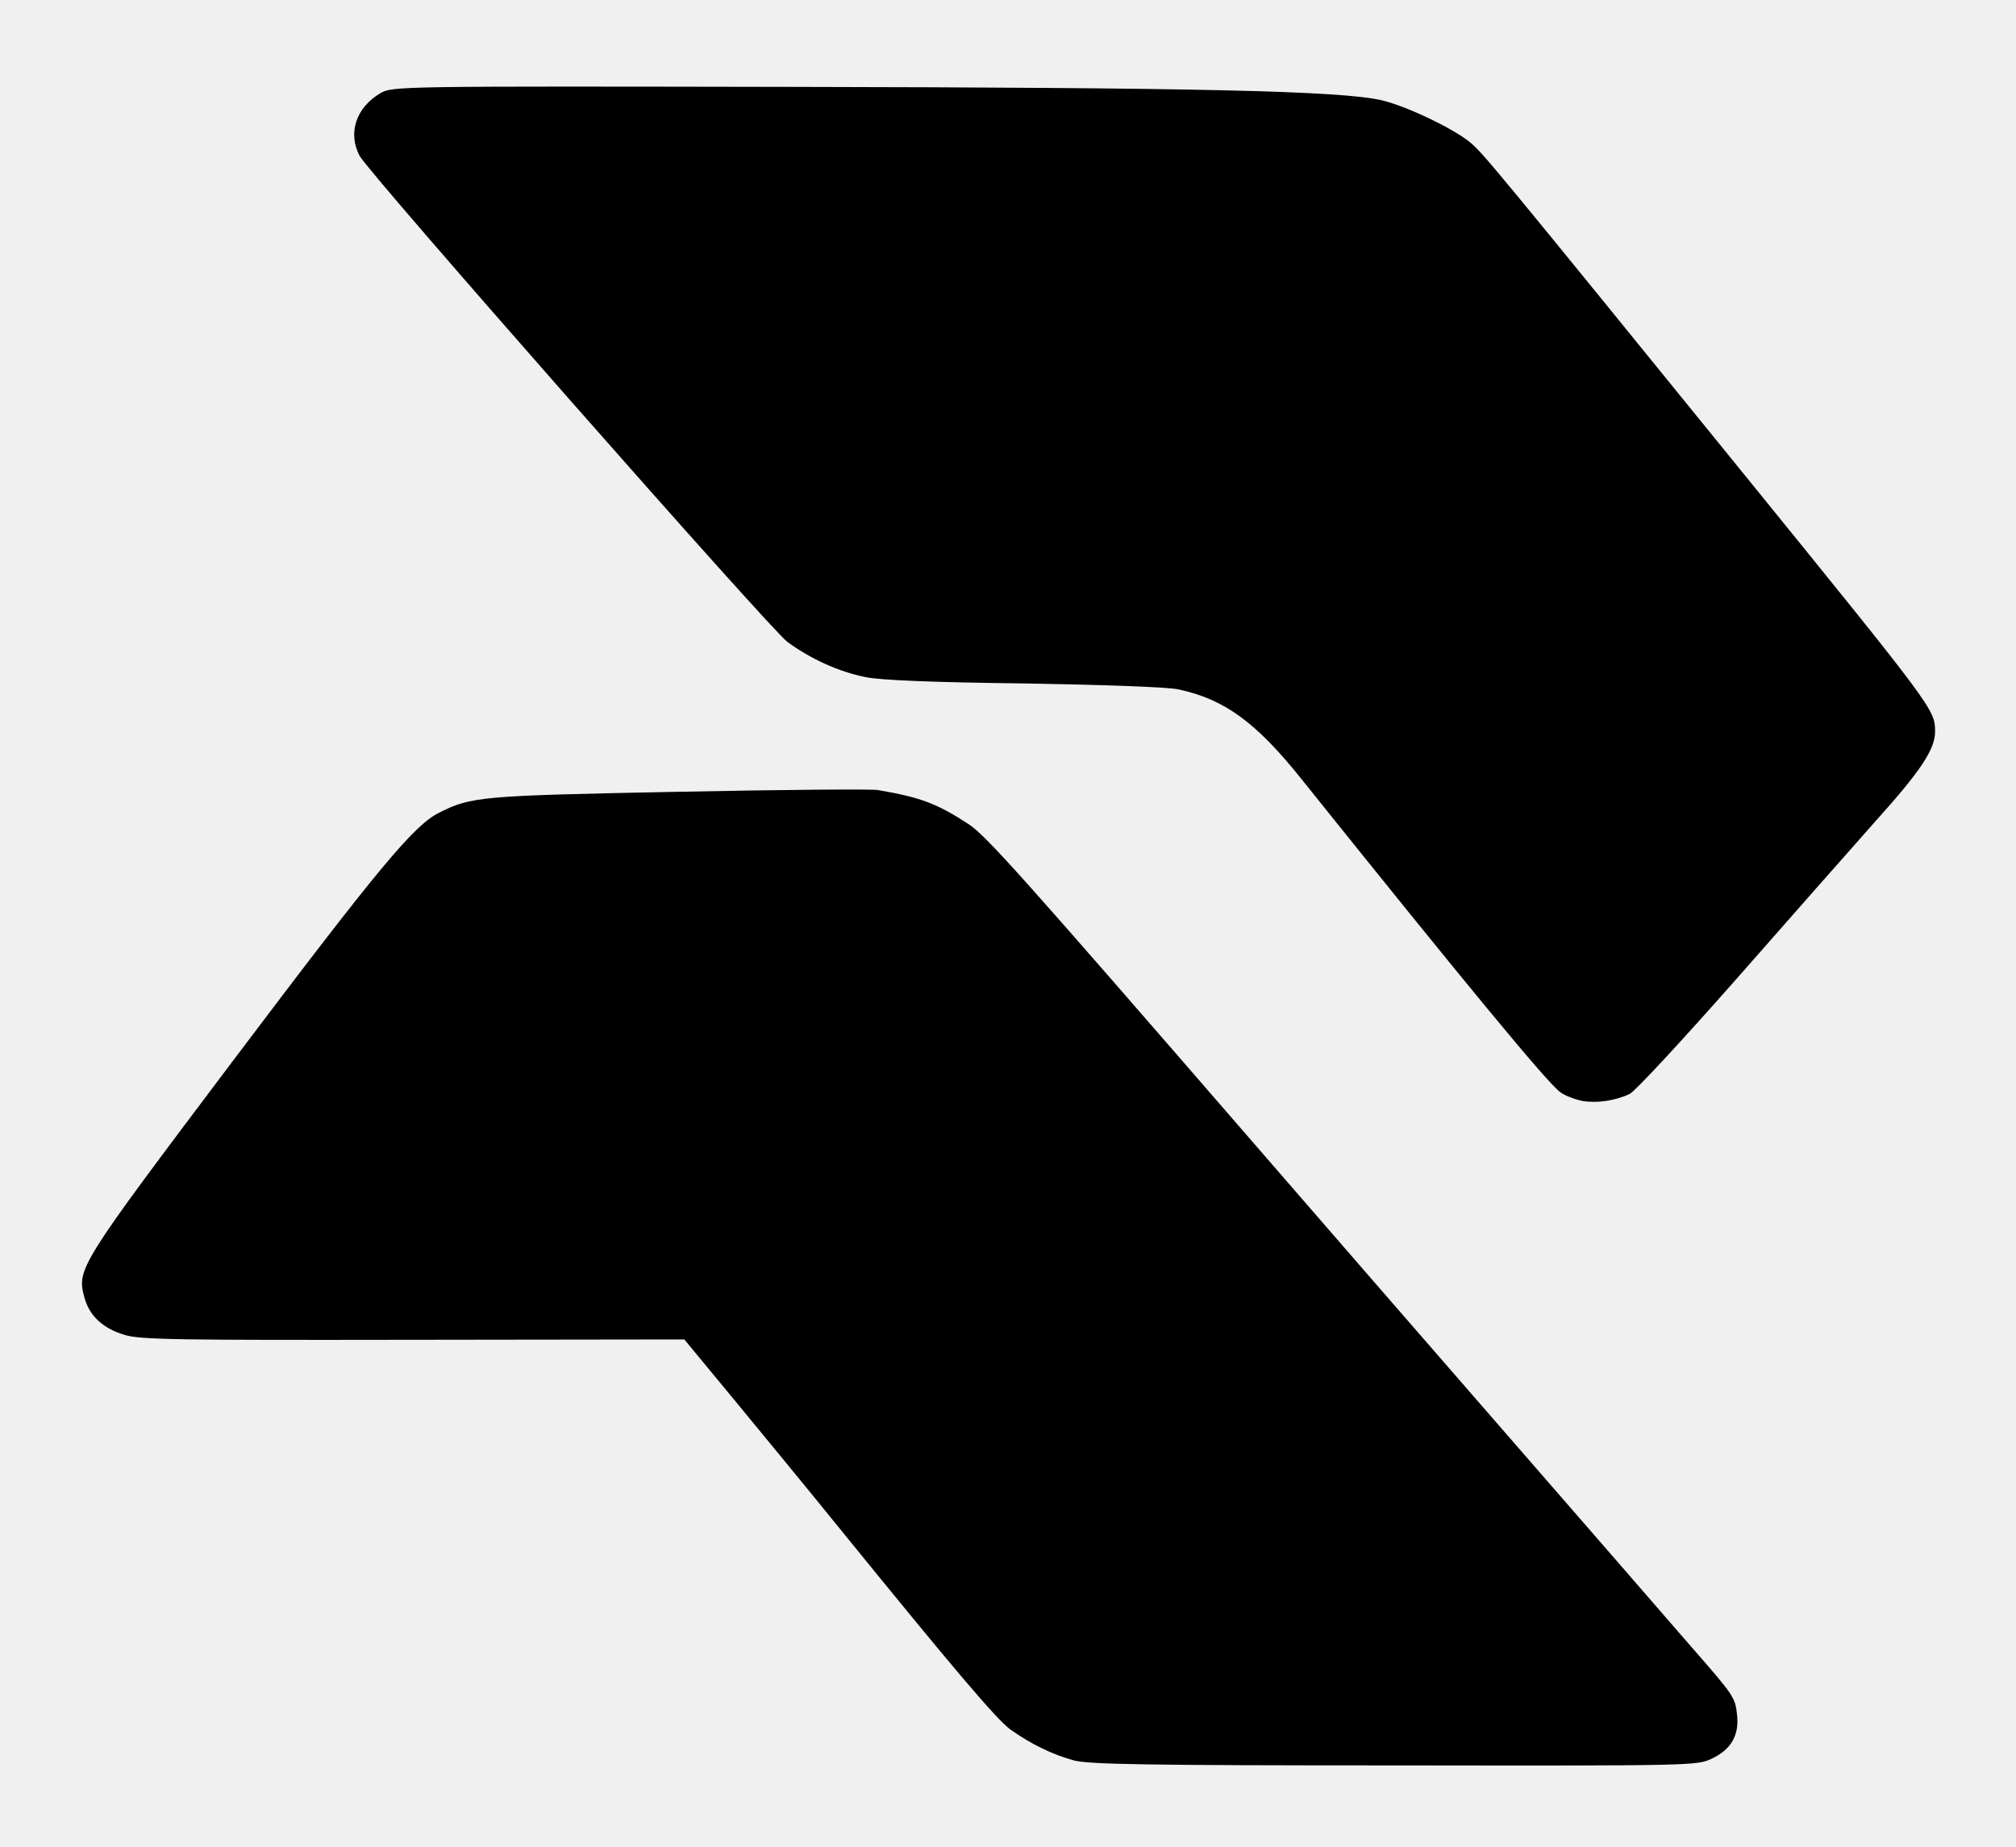
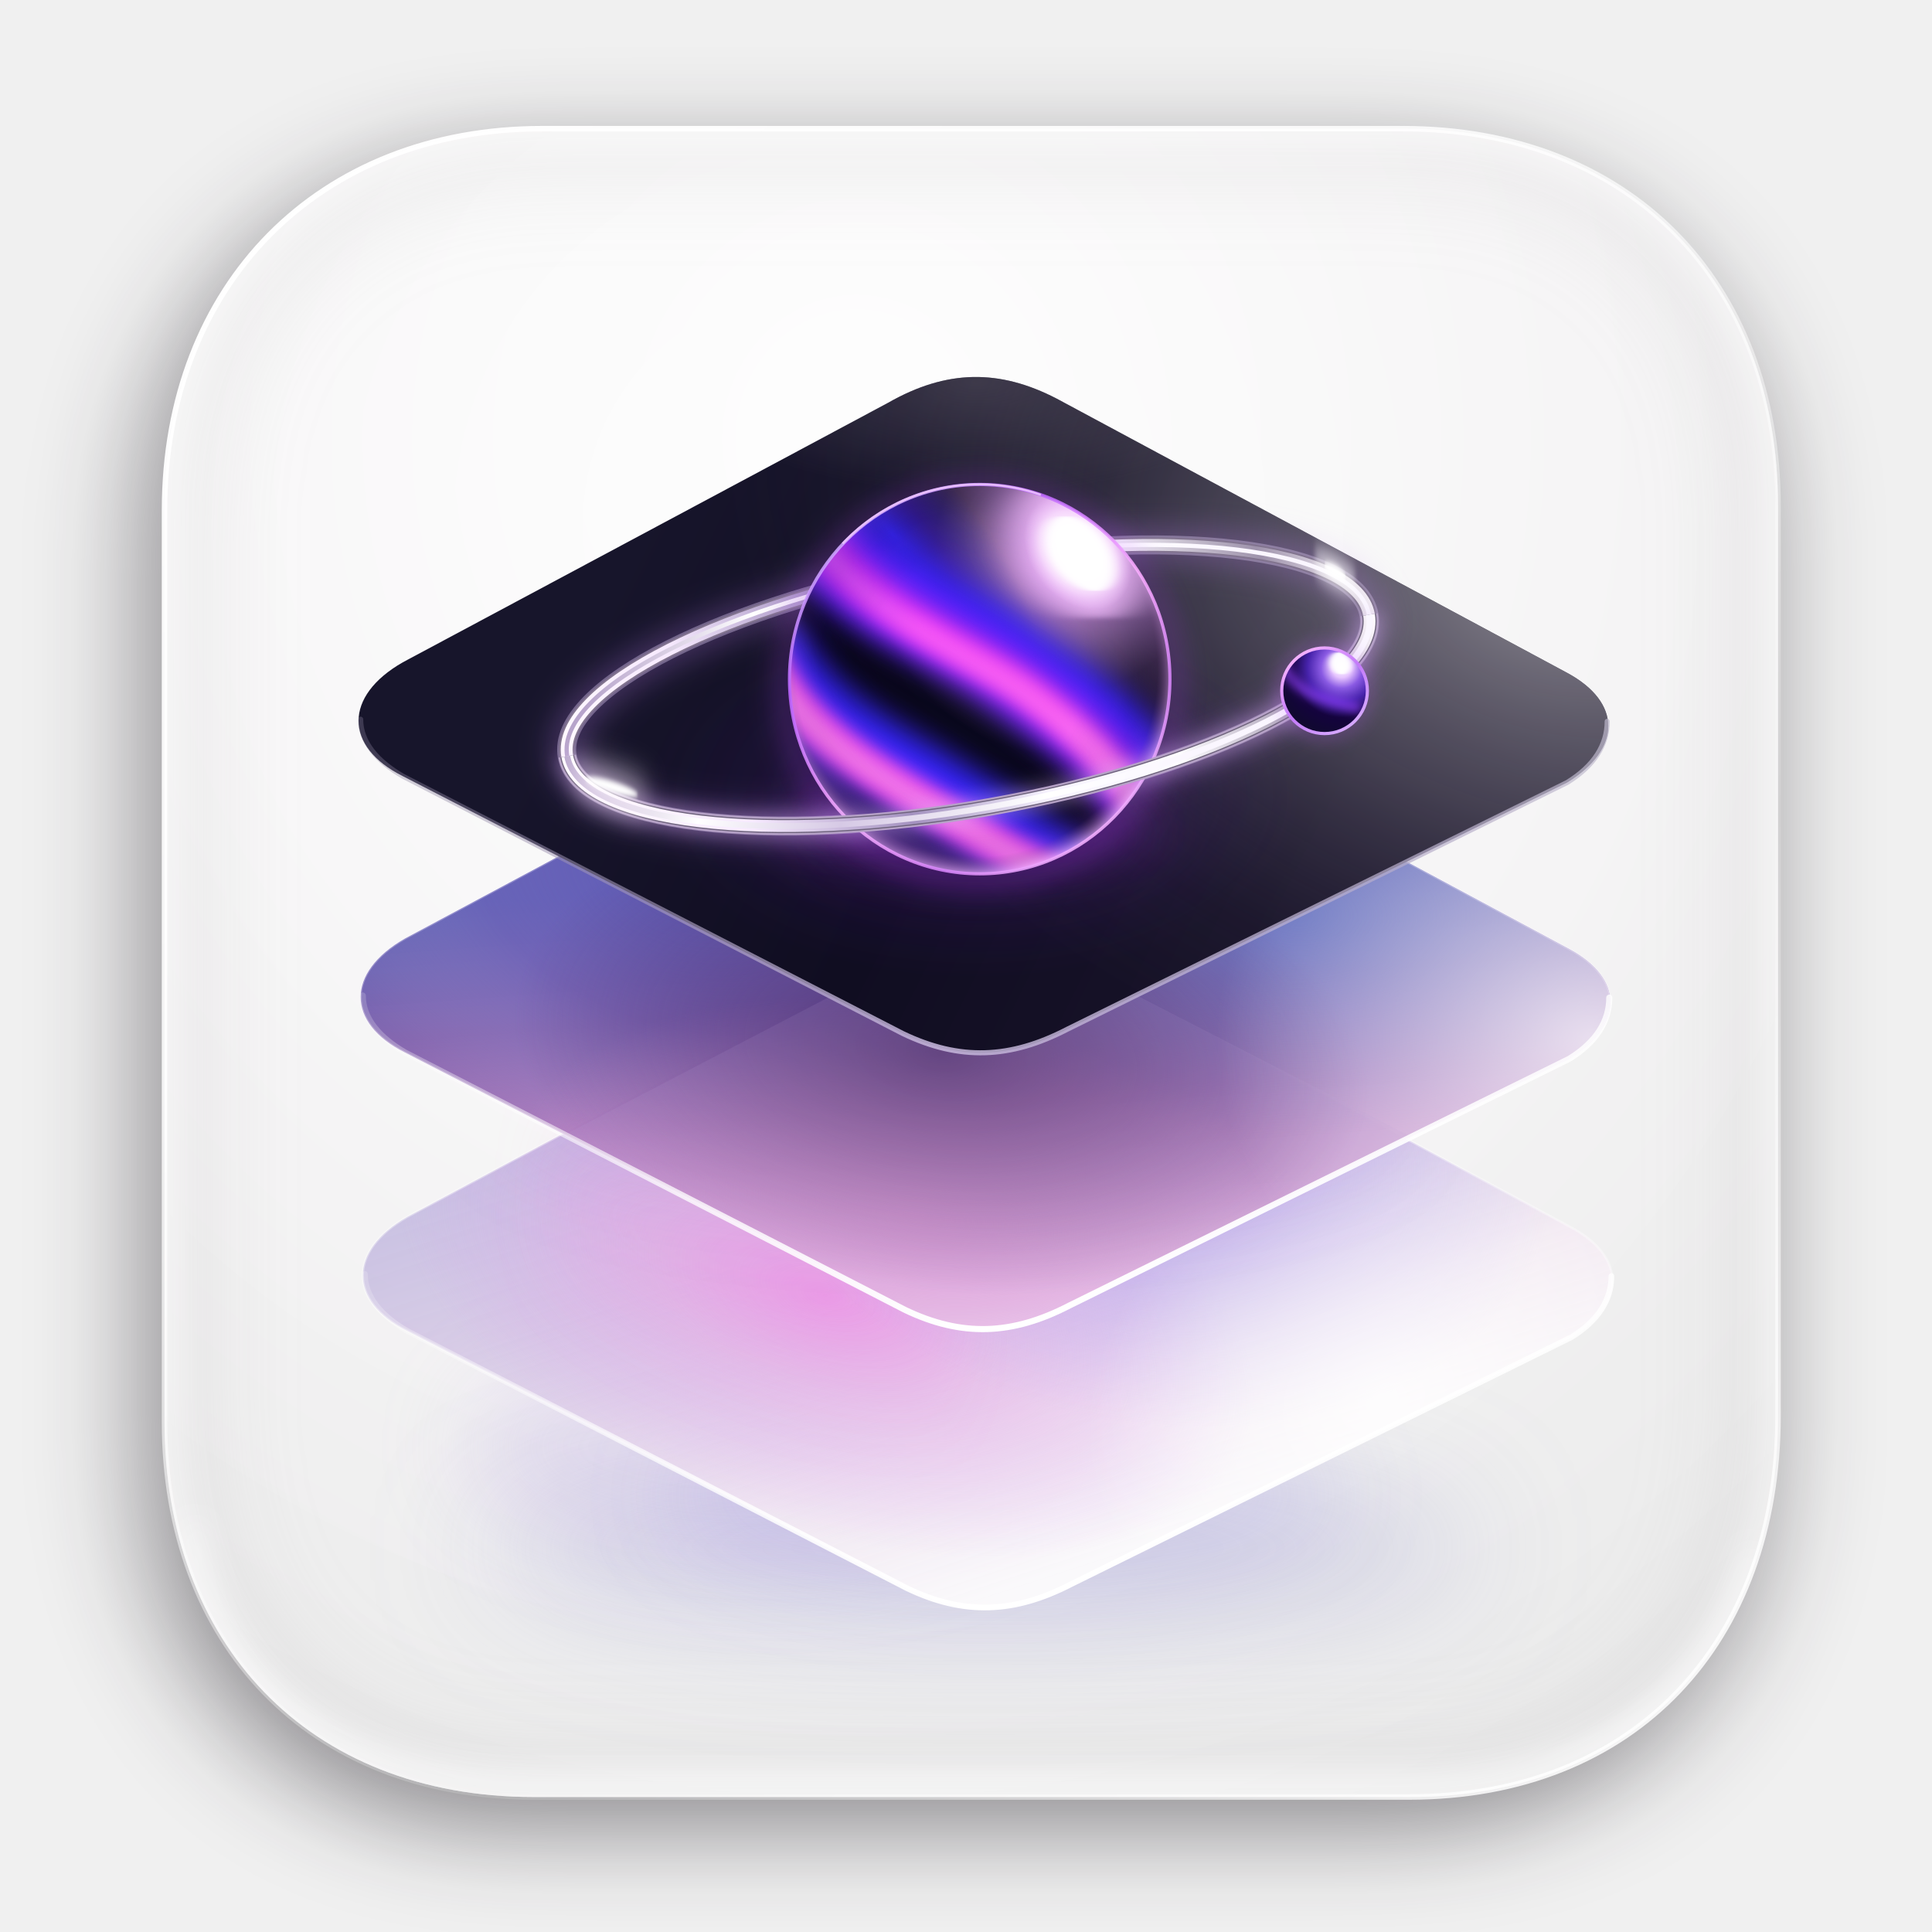
- <svg xmlns="http://www.w3.org/2000/svg" viewBox="0 0 573 525" fill="currentColor">
-   <path fill-rule="evenodd" d="M305.3,500.5C299.1,498.8 293.1,495.9 287.2,491.7C283.2,488.8 271.1,474.5 237.8,433.5C229.8,423.6 216.7,407.7 208.8,398.1L194.5,380.8L117.5,380.9C50.9,381.0 39.8,380.9 35.4,379.5C29.3,377.7 25.4,374.1 24.0,368.9C21.8,360.7 22.2,360.0 66.5,301.2C107.6,246.7 117.5,234.8 124.7,231.1C134.0,226.4 136.7,226.2 193.0,225.1C222.4,224.5 247.8,224.3 249.5,224.6C261.8,226.7 266.4,228.5 275.3,234.3C280.3,237.6 290.4,248.9 355.9,324.5C375.9,347.6 403.8,379.7 417.9,395.9C432.0,412.1 450.0,432.8 457.9,441.9C465.8,451.0 476.1,462.9 480.9,468.4C492.8,482.0 493.2,482.6 493.7,487.4C494.4,493.2 492.1,497.3 486.7,499.9C482.4,502.0 481.8,502.0 396.4,501.9C325.7,501.9 309.6,501.6 305.3,500.5ZM449.8,313.0C447.8,312.6 445.0,311.6 443.6,310.6C440.3,308.5 416.5,279.6 370.0,221.6C357.0,205.3 348.0,198.8 335.0,196.0C331.7,195.3 314.2,194.7 291.0,194.3C265.7,194.0 250.3,193.4 246.0,192.5C238.5,191.0 230.5,187.4 223.8,182.5C219.0,179.0 104.7,49.1 102.2,44.3C98.8,37.8 101.2,30.6 108.1,26.5C111.5,24.5 113.1,24.5 225.0,24.7C339.6,24.9 380.9,25.8 392.7,28.5C399.8,30.2 413.1,36.5 418.0,40.6C421.8,43.9 424.4,47.0 494.7,133.6C549.7,201.4 550.0,201.7 550.0,208.0C550.0,213.0 545.9,219.2 533.3,233.2C526.3,241.1 508.2,261.6 493.2,278.7C478.2,295.7 464.7,310.3 463.2,311.0C459.2,312.9 454.0,313.7 449.8,313.0Z" />
+ <svg xmlns="http://www.w3.org/2000/svg" xmlns:xlink="http://www.w3.org/1999/xlink" width="1248" height="1248" viewBox="166 166 916 916" fill="none" role="img" aria-labelledby="icon-title icon-desc">
+   <defs>
+     <path id="tile-outline" d="M 423 227 H 831 C 938 227 1009 299 1009 406 V 837 C 1009 945 941 1018 834 1018 H 419 C 312 1018 244 945 244 840 V 408 C 244 301 317 227 423 227 Z" />
+     <path id="layer-outline" d="M 587 357 C 615 341 640 341 667 355 L 909 485 C 935 499 935 521 909 537 L 672 654 C 645 668 621 669 594 656 L 357 534 C 329 520 329 496 357 480 Z" />
+     <path id="layer-front" d="M 337 507 C 337 518 345 527 357 534 L 594 656 C 621 669 645 668 672 654 L 909 537 C 922 529 928 519 928 508" />
+     <clipPath id="tile-clip">
+       <use xlink:href="#tile-outline" />
+     </clipPath>
+     <clipPath id="layer-clip">
+       <use xlink:href="#layer-outline" />
+     </clipPath>
+     <clipPath id="planet-clip">
+       <ellipse cx="630.5" cy="488" rx="90.2" ry="92.3" />
+     </clipPath>
+     <clipPath id="moon-clip">
+       <circle cx="794" cy="493.5" r="20.3" />
+     </clipPath>
+     <filter id="blur-1" x="-80%" y="-80%" width="260%" height="260%" color-interpolation-filters="sRGB">
+       <feGaussianBlur stdDeviation="1" />
+     </filter>
+     <filter id="blur-2" x="-80%" y="-80%" width="260%" height="260%" color-interpolation-filters="sRGB">
+       <feGaussianBlur stdDeviation="2" />
+     </filter>
+     <filter id="blur-4" x="-80%" y="-80%" width="260%" height="260%" color-interpolation-filters="sRGB">
+       <feGaussianBlur stdDeviation="4" />
+     </filter>
+     <filter id="blur-7" x="-80%" y="-80%" width="260%" height="260%" color-interpolation-filters="sRGB">
+       <feGaussianBlur stdDeviation="7" />
+     </filter>
+     <filter id="blur-12" x="-100%" y="-100%" width="300%" height="300%" color-interpolation-filters="sRGB">
+       <feGaussianBlur stdDeviation="12" />
+     </filter>
+     <filter id="blur-22" x="-100%" y="-100%" width="300%" height="300%" color-interpolation-filters="sRGB">
+       <feGaussianBlur stdDeviation="22" />
+     </filter>
+     <filter id="blur-30" x="-100%" y="-150%" width="300%" height="400%" color-interpolation-filters="sRGB">
+       <feGaussianBlur stdDeviation="30" />
+     </filter>
+     <filter id="tile-shadow" x="-20%" y="-15%" width="140%" height="150%" color-interpolation-filters="sRGB">
+       <feGaussianBlur in="SourceAlpha" stdDeviation="27 24" result="shadow-blur" />
+       <feOffset in="shadow-blur" dx="-8" dy="14" result="offset-shadow" />
+       <feFlood flood-color="#16121a" flood-opacity="0.47" />
+       <feComposite in2="offset-shadow" operator="in" />
+     </filter>
+     <radialGradient id="tile-surface" cx="0.43" cy="0.2" r="0.9" gradientTransform="translate(0 -.02) scale(1 1.04)">
+       <stop stop-color="#fcfcfc" />
+       <stop offset=".55" stop-color="#f3f2f3" />
+       <stop offset=".85" stop-color="#ededed" />
+       <stop offset="1" stop-color="#e8e8e8" />
+     </radialGradient>
+     <linearGradient id="tile-bevel" x1="300" y1="238" x2="890" y2="1010" gradientUnits="userSpaceOnUse">
+       <stop stop-color="#ffffff" />
+       <stop offset=".33" stop-color="#ffffff" stop-opacity=".85" />
+       <stop offset=".7" stop-color="#ffffff" stop-opacity=".13" />
+       <stop offset="1" stop-color="#ffffff" stop-opacity=".86" />
+     </linearGradient>
+     <radialGradient id="tile-soft-light" cx=".4" cy=".24" r=".7">
+       <stop stop-color="#ffffff" stop-opacity=".52" />
+       <stop offset="1" stop-color="#ffffff" stop-opacity="0" />
+     </radialGradient>
+     <linearGradient id="bottom-surface" x1="556" y1="360" x2="652" y2="655" gradientUnits="userSpaceOnUse">
+       <stop stop-color="#afabd9" stop-opacity=".75" />
+       <stop offset=".40" stop-color="#d2c3e3" stop-opacity=".81" />
+       <stop offset=".75" stop-color="#f3e9f2" stop-opacity=".90" />
+       <stop offset="1" stop-color="#fcfbfc" stop-opacity=".96" />
+     </linearGradient>
+     <radialGradient id="bottom-magenta" cx="0" cy="0" r="1" gradientUnits="userSpaceOnUse" gradientTransform="translate(555 517) rotate(19) scale(213 110)">
+       <stop stop-color="#ec7de4" stop-opacity=".64" />
+       <stop offset=".4" stop-color="#e29be4" stop-opacity=".43" />
+       <stop offset="1" stop-color="#d291ef" stop-opacity="0" />
+     </radialGradient>
+     <radialGradient id="bottom-violet" cx="0" cy="0" r="1" gradientUnits="userSpaceOnUse" gradientTransform="translate(709 448) rotate(10) scale(193 130)">
+       <stop stop-color="#9e82e6" stop-opacity=".72" />
+       <stop offset="1" stop-color="#aca0ee" stop-opacity="0" />
+     </radialGradient>
+     <radialGradient id="bottom-white" cx="0" cy="0" r="1" gradientUnits="userSpaceOnUse" gradientTransform="translate(819 567) rotate(-28) scale(145 123)">
+       <stop stop-color="#ffffff" stop-opacity=".75" />
+       <stop offset="1" stop-color="#ffffff" stop-opacity="0" />
+     </radialGradient>
+     <linearGradient id="middle-surface" x1="620" y1="447" x2="636" y2="666" gradientUnits="userSpaceOnUse">
+       <stop stop-color="#565db2" stop-opacity=".97" />
+       <stop offset=".28" stop-color="#8061ad" stop-opacity=".96" />
+       <stop offset=".5" stop-color="#a978bb" stop-opacity=".96" />
+       <stop offset=".75" stop-color="#d4a5d7" stop-opacity=".95" />
+       <stop offset="1" stop-color="#f7dcf1" stop-opacity=".98" />
+     </linearGradient>
+     <radialGradient id="middle-indigo" cx="0" cy="0" r="1" gradientUnits="userSpaceOnUse" gradientTransform="translate(495 448) rotate(15) scale(202 139)">
+       <stop stop-color="#5d59b5" stop-opacity=".90" />
+       <stop offset=".54" stop-color="#7565bc" stop-opacity=".48" />
+       <stop offset="1" stop-color="#b0a2d8" stop-opacity="0" />
+     </radialGradient>
+     <radialGradient id="middle-magenta" cx="0" cy="0" r="1" gradientUnits="userSpaceOnUse" gradientTransform="translate(600 611) rotate(10) scale(193 99)">
+       <stop stop-color="#e6a4de" stop-opacity=".88" />
+       <stop offset="1" stop-color="#e1a0e0" stop-opacity="0" />
+     </radialGradient>
+     <radialGradient id="middle-sheen" cx="0" cy="0" r="1" gradientUnits="userSpaceOnUse" gradientTransform="translate(920 528) scale(178 153)">
+       <stop stop-color="#ffffff" stop-opacity=".76" />
+       <stop offset="1" stop-color="#ffffff" stop-opacity="0" />
+     </radialGradient>
+     <radialGradient id="middle-blue-reflection" cx="0" cy="0" r="1" gradientUnits="userSpaceOnUse" gradientTransform="translate(781 469) scale(186 104)">
+       <stop stop-color="#6675c2" stop-opacity=".87" />
+       <stop offset=".5" stop-color="#7382c9" stop-opacity=".40" />
+       <stop offset="1" stop-color="#7a88c7" stop-opacity="0" />
+     </radialGradient>
+     <radialGradient id="middle-layer-shadow" cx="0" cy="0" r="1" gradientUnits="userSpaceOnUse" gradientTransform="translate(611 534) rotate(7) scale(204 113)">
+       <stop stop-color="#32164f" stop-opacity=".66" />
+       <stop offset=".45" stop-color="#482762" stop-opacity=".43" />
+       <stop offset="1" stop-color="#482762" stop-opacity="0" />
+     </radialGradient>
+     <linearGradient id="glass-edge" x1="590" y1="458" x2="637" y2="666" gradientUnits="userSpaceOnUse">
+       <stop stop-color="#ffffff" stop-opacity=".18" />
+       <stop offset=".55" stop-color="#ffffff" stop-opacity=".76" />
+       <stop offset="1" stop-color="#ffffff" />
+     </linearGradient>
+     <linearGradient id="top-surface" x1="462" y1="427" x2="788" y2="589" gradientUnits="userSpaceOnUse">
+       <stop stop-color="#17152b" />
+       <stop offset=".5" stop-color="#100d21" />
+       <stop offset="1" stop-color="#181329" />
+     </linearGradient>
+     <radialGradient id="top-sheen" cx="0" cy="0" r="1" gradientUnits="userSpaceOnUse" gradientTransform="translate(900 447) rotate(17) scale(403 254)">
+       <stop stop-color="#b8b6bb" stop-opacity=".68" />
+       <stop offset=".42" stop-color="#8b8791" stop-opacity=".38" />
+       <stop offset=".78" stop-color="#524c5e" stop-opacity=".10" />
+       <stop offset="1" stop-color="#524c5e" stop-opacity="0" />
+     </radialGradient>
+     <radialGradient id="top-upper-reflection" cx="0" cy="0" r="1" gradientUnits="userSpaceOnUse" gradientTransform="translate(629 347) scale(138 53)">
+       <stop stop-color="#817a85" stop-opacity=".32" />
+       <stop offset="1" stop-color="#817a85" stop-opacity="0" />
+     </radialGradient>
+     <radialGradient id="top-purple-light" cx="0" cy="0" r="1" gradientUnits="userSpaceOnUse" gradientTransform="translate(628 543) scale(155 87)">
+       <stop stop-color="#a42bf3" stop-opacity=".35" />
+       <stop offset=".43" stop-color="#7e20d7" stop-opacity=".13" />
+       <stop offset="1" stop-color="#4c18ac" stop-opacity="0" />
+     </radialGradient>
+     <linearGradient id="top-edge" x1="339" y1="513" x2="925" y2="651" gradientUnits="userSpaceOnUse">
+       <stop stop-color="#8a829d" stop-opacity=".33" />
+       <stop offset=".49" stop-color="#c6b7dc" stop-opacity=".87" />
+       <stop offset=".82" stop-color="#b7adca" stop-opacity=".71" />
+       <stop offset="1" stop-color="#c2bdce" stop-opacity=".68" />
+     </linearGradient>
+     <radialGradient id="planet-surface" cx="0" cy="0" r="1" gradientUnits="userSpaceOnUse" gradientTransform="translate(674 426) rotate(112) scale(162 151)">
+       <stop stop-color="#fbd3ff" />
+       <stop offset=".14" stop-color="#b880cd" />
+       <stop offset=".29" stop-color="#735487" />
+       <stop offset=".43" stop-color="#302341" />
+       <stop offset=".61" stop-color="#080719" />
+       <stop offset=".84" stop-color="#070314" />
+       <stop offset="1" stop-color="#422679" />
+     </radialGradient>
+     <radialGradient id="planet-blue" cx="0" cy="0" r="1" gradientUnits="userSpaceOnUse" gradientTransform="translate(589 419) rotate(49) scale(98 37)">
+       <stop stop-color="#3526fb" stop-opacity=".85" />
+       <stop offset=".42" stop-color="#3a18d8" stop-opacity=".51" />
+       <stop offset="1" stop-color="#251cdb" stop-opacity="0" />
+     </radialGradient>
+     <linearGradient id="planet-band" x1="553" y1="428" x2="711" y2="552" gradientUnits="userSpaceOnUse">
+       <stop stop-color="#a324ed" />
+       <stop offset=".30" stop-color="#f143f6" />
+       <stop offset=".67" stop-color="#f653ef" />
+       <stop offset="1" stop-color="#f781f0" />
+     </linearGradient>
+     <radialGradient id="planet-volume" cx="0" cy="0" r="1" gradientUnits="userSpaceOnUse" gradientTransform="translate(629 484) scale(94 97)">
+       <stop offset=".55" stop-color="#000000" stop-opacity="0" />
+       <stop offset=".79" stop-color="#130324" stop-opacity=".06" />
+       <stop offset=".91" stop-color="#714180" stop-opacity=".14" />
+       <stop offset="1" stop-color="#efb3ff" stop-opacity=".76" />
+     </radialGradient>
+     <linearGradient id="planet-rim" x1="566" y1="412" x2="693" y2="563" gradientUnits="userSpaceOnUse">
+       <stop stop-color="#d2b4ff" />
+       <stop offset=".24" stop-color="#bb63ff" />
+       <stop offset=".55" stop-color="#fbadff" />
+       <stop offset=".8" stop-color="#d684f9" />
+       <stop offset="1" stop-color="#f6b5ff" />
+     </linearGradient>
+     <radialGradient id="planet-specular" cx=".5" cy=".5" r=".5">
+       <stop stop-color="#ffffff" />
+       <stop offset=".46" stop-color="#fffaff" stop-opacity=".98" />
+       <stop offset=".72" stop-color="#fbe5ff" stop-opacity=".70" />
+       <stop offset="1" stop-color="#f4cdff" stop-opacity="0" />
+     </radialGradient>
+     <linearGradient id="orbit-chrome" x1="441" y1="539" x2="806" y2="422" gradientUnits="userSpaceOnUse">
+       <stop stop-color="#fffbff" />
+       <stop offset=".19" stop-color="#f7eaff" />
+       <stop offset=".38" stop-color="#a391bf" />
+       <stop offset=".55" stop-color="#f7f3ff" />
+       <stop offset=".72" stop-color="#fdfcff" />
+       <stop offset=".89" stop-color="#9e92ab" />
+       <stop offset="1" stop-color="#fffaff" />
+     </linearGradient>
+     <linearGradient id="orbit-inner" x1="444" y1="472" x2="729" y2="555" gradientUnits="userSpaceOnUse">
+       <stop stop-color="#b7a4cb" />
+       <stop offset=".25" stop-color="#ffffff" />
+       <stop offset=".47" stop-color="#d6c9e5" />
+       <stop offset=".77" stop-color="#ffffff" />
+       <stop offset="1" stop-color="#faf6ff" />
+     </linearGradient>
+     <radialGradient id="moon-surface" cx=".70" cy=".23" r=".83">
+       <stop stop-color="#ffffff" />
+       <stop offset=".14" stop-color="#e6c4ff" />
+       <stop offset=".29" stop-color="#8a5ae3" />
+       <stop offset=".48" stop-color="#4723ac" />
+       <stop offset=".70" stop-color="#14033e" />
+       <stop offset="1" stop-color="#100a2e" />
+     </radialGradient>
+     <linearGradient id="moon-rim" x1="776" y1="475" x2="805" y2="512" gradientUnits="userSpaceOnUse">
+       <stop stop-color="#ffbeff" />
+       <stop offset=".54" stop-color="#c379fa" />
+       <stop offset="1" stop-color="#d6a9ff" />
+     </linearGradient>
+     <ellipse id="orbit-path" cx="625" cy="491" rx="193" ry="58.5" transform="rotate(-10 625 491)" />
+     <path id="orbit-front" d="M 815.068 457.486 A 193 58.5 -10 0 1 434.932 524.514" />
+   </defs>
+   <g id="app-tile">
+     <use xlink:href="#tile-outline" fill="#000000" filter="url(#tile-shadow)" />
+     <use xlink:href="#tile-outline" fill="url(#tile-surface)" />
+     <g clip-path="url(#tile-clip)">
+       <use xlink:href="#tile-outline" fill="url(#tile-soft-light)" />
+       <use xlink:href="#tile-outline" stroke="#aeaaad" stroke-width="38" opacity=".19" filter="url(#blur-22)" />
+       <use xlink:href="#tile-outline" stroke="#ffffff" stroke-width="15" opacity=".56" filter="url(#blur-7)" />
+       <path d="M 257 888 C 260 966 321 1011 417 1011 H 837 C 927 1011 985 965 999 900" stroke="#ffffff" stroke-width="10" opacity=".50" filter="url(#blur-7)" />
+     </g>
+     <use xlink:href="#tile-outline" stroke="url(#tile-bevel)" stroke-width="2.6" />
+   </g>
+   <g id="layer-ambient-shadows" clip-path="url(#tile-clip)">
+     <ellipse cx="631" cy="900" rx="235" ry="37" fill="#8181c4" opacity=".28" filter="url(#blur-30)" />
+     <ellipse cx="529" cy="852" rx="141" ry="53" fill="#b59be2" opacity=".24" filter="url(#blur-22)" />
+     <ellipse cx="643" cy="875" rx="158" ry="41" fill="#9a88e8" opacity=".18" filter="url(#blur-22)" />
+   </g>
+   <g id="memory-layer-bottom" transform="translate(2 263)">
+     <use xlink:href="#layer-outline" fill="url(#bottom-surface)" />
+     <g clip-path="url(#layer-clip)">
+       <use xlink:href="#layer-outline" fill="url(#bottom-magenta)" />
+       <use xlink:href="#layer-outline" fill="url(#bottom-violet)" />
+       <use xlink:href="#layer-outline" fill="url(#bottom-white)" />
+       <ellipse cx="615" cy="428" rx="212" ry="46" fill="#8365ba" opacity=".13" filter="url(#blur-22)" />
+     </g>
+     <use xlink:href="#layer-outline" stroke="#ffffff" stroke-width="1.1" opacity=".35" />
+     <use xlink:href="#layer-front" stroke="url(#glass-edge)" stroke-width="2.7" stroke-linecap="round" />
+   </g>
+   <g id="layer-reflected-magenta" clip-path="url(#tile-clip)">
+     <ellipse cx="522" cy="764" rx="107" ry="27" transform="rotate(20 522 764)" fill="#ff8de8" opacity=".20" filter="url(#blur-22)" />
+   </g>
+   <g id="memory-layer-middle" transform="translate(1 131)">
+     <use xlink:href="#layer-outline" fill="url(#middle-surface)" />
+     <g clip-path="url(#layer-clip)">
+       <use xlink:href="#layer-outline" fill="url(#middle-indigo)" />
+       <use xlink:href="#layer-outline" fill="url(#middle-magenta)" />
+       <use xlink:href="#layer-outline" fill="url(#middle-blue-reflection)" />
+       <use xlink:href="#layer-outline" fill="url(#middle-layer-shadow)" />
+       <use xlink:href="#layer-outline" fill="url(#middle-sheen)" />
+       <path d="M 358 612 L 594 489 C 622 475 644 475 671 490 L 910 613 L 927 681 H 337 Z" fill="#bea4d7" opacity=".12" />
+     </g>
+     <use xlink:href="#layer-outline" stroke="#f9f2ff" stroke-width="1" opacity=".27" />
+     <use xlink:href="#layer-front" stroke="url(#glass-edge)" stroke-width="2.9" stroke-linecap="round" />
+   </g>
+   <g id="memory-layer-top">
+     <use xlink:href="#layer-outline" fill="url(#top-surface)" />
+     <g clip-path="url(#layer-clip)">
+       <use xlink:href="#layer-outline" fill="url(#top-sheen)" />
+       <use xlink:href="#layer-outline" fill="url(#top-upper-reflection)" />
+       <use xlink:href="#layer-outline" fill="url(#top-purple-light)" />
+       <ellipse cx="630" cy="563" rx="74" ry="22" fill="#190534" opacity=".55" filter="url(#blur-12)" />
+       <ellipse cx="626" cy="559" rx="93" ry="16" fill="#b739ff" opacity=".24" filter="url(#blur-12)" />
+     </g>
+     <use xlink:href="#layer-front" stroke="url(#top-edge)" stroke-width="2.4" stroke-linecap="round" />
+   </g>
+   <g id="relay-orbit-back">
+     <use xlink:href="#orbit-path" stroke="#c988ff" stroke-width="16" opacity=".26" filter="url(#blur-7)" />
+     <use xlink:href="#orbit-path" stroke="#c8b6dd" stroke-width="9" opacity=".43" />
+     <use xlink:href="#orbit-path" stroke="#82748f" stroke-width="7.1" />
+     <use xlink:href="#orbit-path" stroke="url(#orbit-chrome)" stroke-width="5.6" />
+     <use xlink:href="#orbit-path" stroke="url(#orbit-inner)" stroke-width="2.0" />
+   </g>
+   <g id="central-purple-sphere">
+     <ellipse cx="630.5" cy="490" rx="92" ry="93" stroke="#ba4fff" stroke-width="5" opacity=".52" filter="url(#blur-7)" />
+     <ellipse cx="630.5" cy="488" rx="90.2" ry="92.3" fill="url(#planet-surface)" />
+     <g clip-path="url(#planet-clip)">
+       <ellipse cx="630.5" cy="488" rx="90.2" ry="92.3" fill="url(#planet-blue)" />
+       <path d="M 541 399 C 565 448 617 457 650 484 C 679 505 706 523 719 557" stroke="#3620fc" stroke-width="42" opacity=".98" filter="url(#blur-7)" />
+       <path d="M 544 404 C 564 449 612 465 648 490 C 678 511 700 533 711 557" stroke="#b224f1" stroke-width="24" filter="url(#blur-7)" />
+       <path d="M 544 407 C 565 450 612 468 648 491 C 678 512 698 533 710 556" stroke="url(#planet-band)" stroke-width="14.5" filter="url(#blur-4)" />
+       <path d="M 546 409 C 565 450 611 469 647 492 C 677 512 698 534 710 556" stroke="#ff83f6" stroke-width="4.5" opacity=".58" filter="url(#blur-4)" />
+       <path d="M 528 466 C 547 510 582 522 617 545 C 645 562 670 580 699 595" stroke="#3625ff" stroke-width="34" opacity=".98" filter="url(#blur-7)" />
+       <path d="M 529 477 C 546 514 582 533 615 553 C 643 569 670 585 699 598" stroke="#e842ef" stroke-width="19" filter="url(#blur-4)" />
+       <path d="M 529 478 C 546 515 582 534 615 553 C 643 570 670 585 699 598" stroke="#ff8cf0" stroke-width="8.3" opacity=".91" filter="url(#blur-4)" />
+       <ellipse cx="630.5" cy="488" rx="90.2" ry="92.3" fill="url(#planet-volume)" />
+       <ellipse cx="677" cy="427" rx="26" ry="36" transform="rotate(-39 677 427)" fill="#f6c2ff" opacity=".78" filter="url(#blur-7)" />
+       <ellipse cx="677" cy="428" rx="22" ry="30" transform="rotate(-39 677 428)" fill="url(#planet-specular)" />
+       <ellipse cx="678.2" cy="428.5" rx="12.7" ry="20.4" transform="rotate(-39 678.2 428.5)" fill="#ffffff" opacity=".96" filter="url(#blur-2)" />
+     </g>
+     <ellipse cx="630.5" cy="488" rx="90.2" ry="92.3" stroke="url(#planet-rim)" stroke-width="1.5" opacity=".88" />
+     <path d="M 565.5 423.7 A 90.2 92.3 0 0 1 659.5 400.6" stroke="#efc7ff" stroke-width="1.0" opacity=".85" />
+   </g>
+   <g id="relay-orbit-front">
+     <use xlink:href="#orbit-front" stroke="#deb8fa" stroke-width="12" opacity=".34" filter="url(#blur-4)" />
+     <use xlink:href="#orbit-front" stroke="#b6a2c7" stroke-width="8.4" />
+     <use xlink:href="#orbit-front" stroke="#6f647d" stroke-width="6.7" />
+     <use xlink:href="#orbit-front" stroke="url(#orbit-chrome)" stroke-width="5.6" />
+     <use xlink:href="#orbit-front" stroke="url(#orbit-inner)" stroke-width="2.8" />
+     <g id="orbit-highlights">
+       <ellipse cx="456" cy="539" rx="19" ry="5.0" transform="rotate(18 456 539)" fill="#fff3ff" opacity=".95" filter="url(#blur-7)" />
+       <ellipse cx="456" cy="539" rx="13" ry="2.6" transform="rotate(18 456 539)" fill="#ffffff" filter="url(#blur-1)" />
+       <ellipse cx="799" cy="437" rx="12" ry="5.0" transform="rotate(37 799 437)" fill="#ffffff" opacity=".88" filter="url(#blur-4)" />
+       <ellipse cx="799" cy="437" rx="6" ry="2.6" transform="rotate(37 799 437)" fill="#ffffff" filter="url(#blur-1)" />
+     </g>
+   </g>
+   <g id="relay-satellite">
+     <circle cx="794" cy="493.5" r="21" stroke="#c364ff" stroke-width="3" opacity=".46" filter="url(#blur-4)" />
+     <circle cx="794" cy="493.5" r="20.3" fill="url(#moon-surface)" />
+     <g clip-path="url(#moon-clip)">
+       <path d="M 774 478 C 777 493 790 497 811 502" stroke="#9340ff" stroke-width="5" opacity=".61" filter="url(#blur-2)" />
+       <ellipse cx="801.5" cy="480.5" rx="4.8" ry="5.5" transform="rotate(-38 801.5 480.5)" fill="#ffffff" opacity=".96" filter="url(#blur-1)" />
+     </g>
+     <circle cx="794" cy="493.5" r="20.3" stroke="url(#moon-rim)" stroke-width="1.5" />
+   </g>
</svg>
